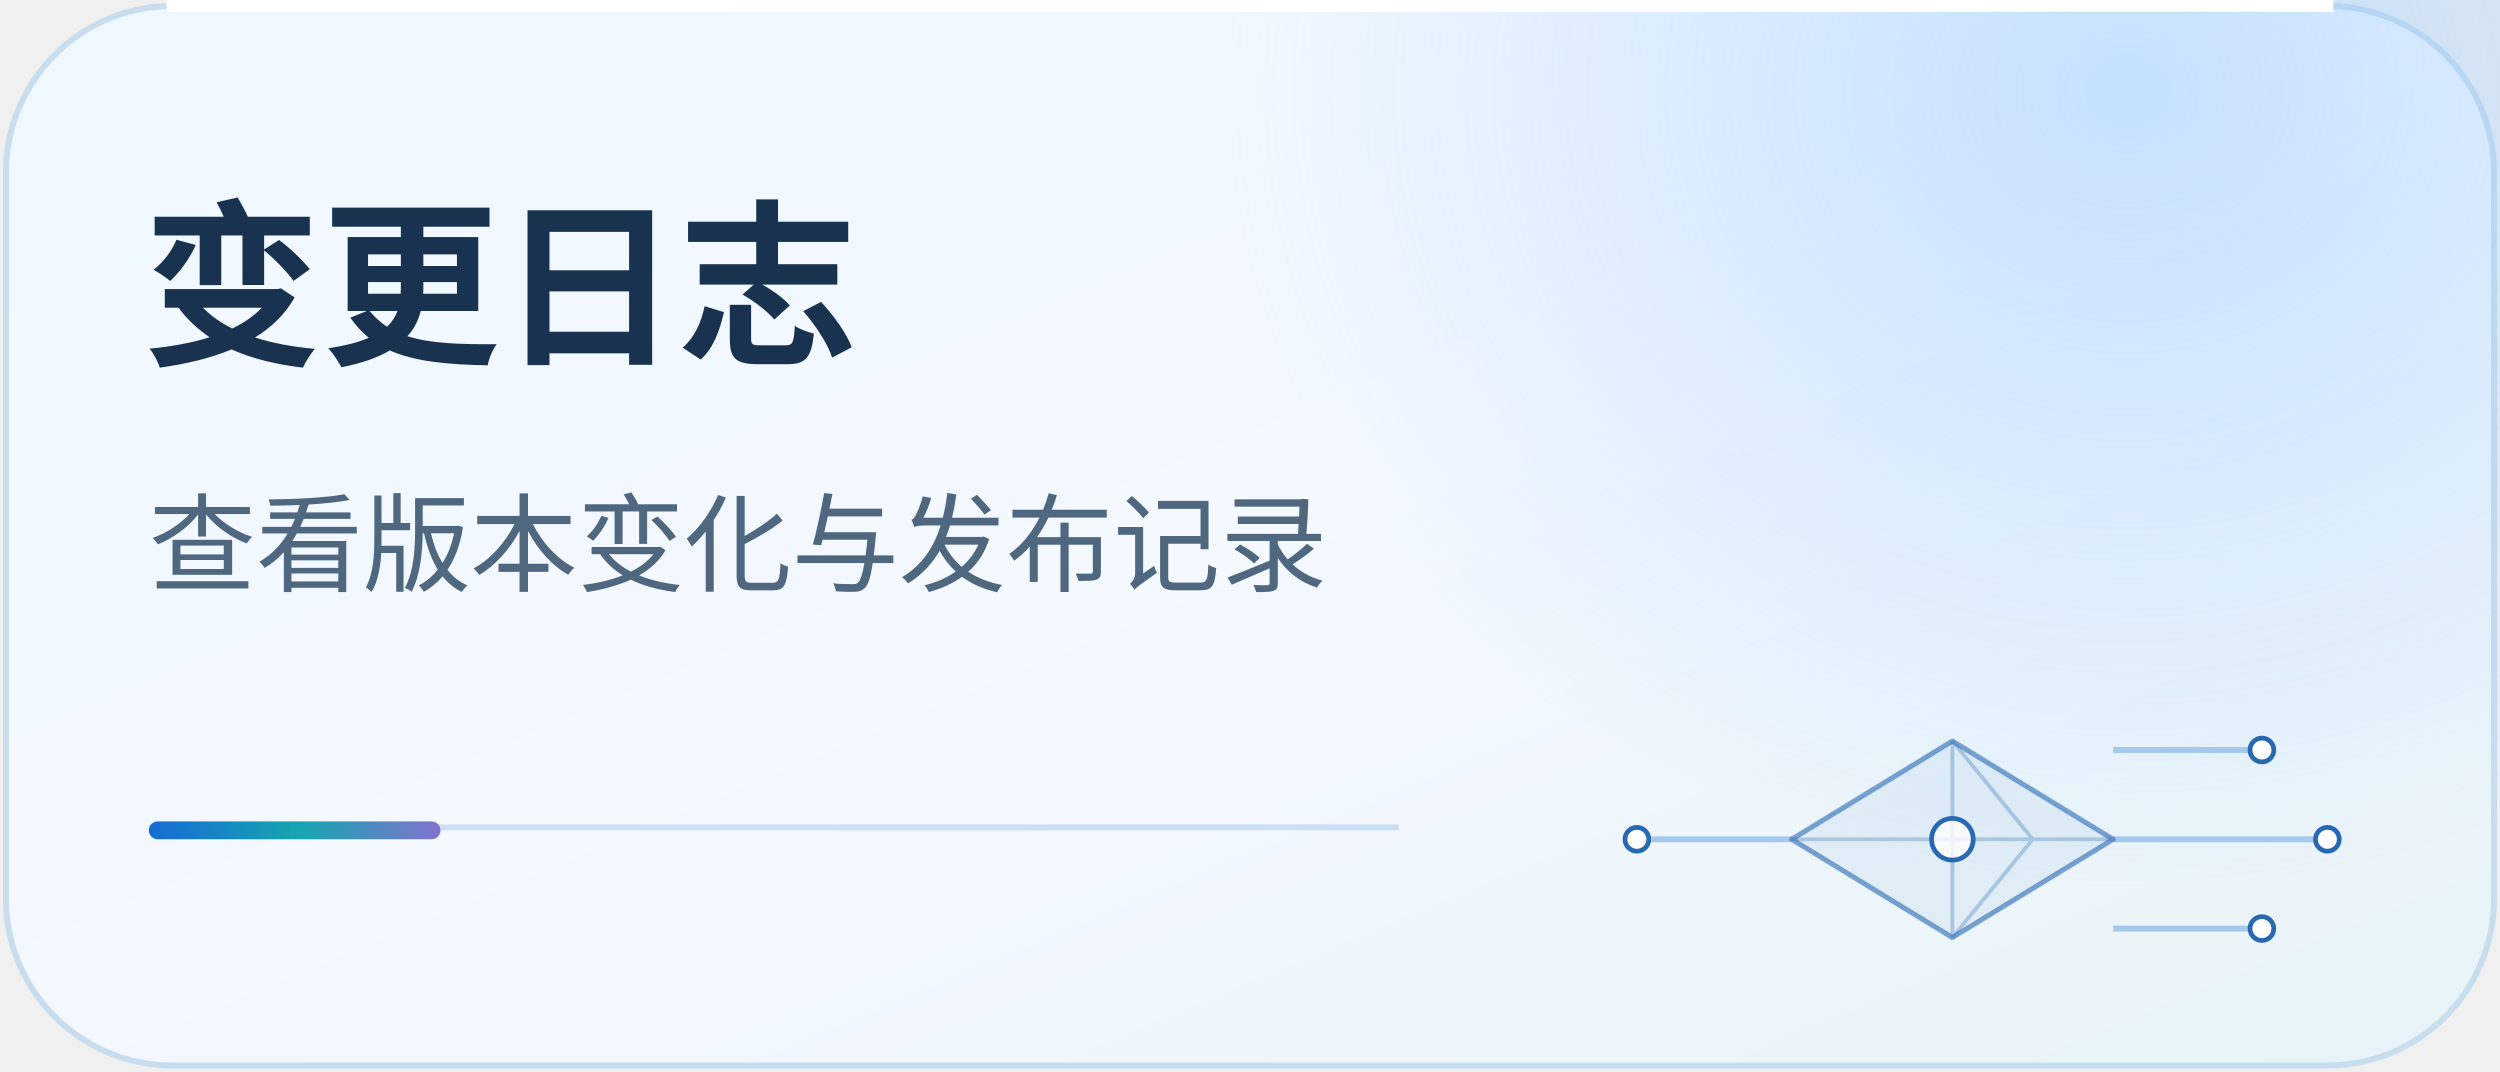
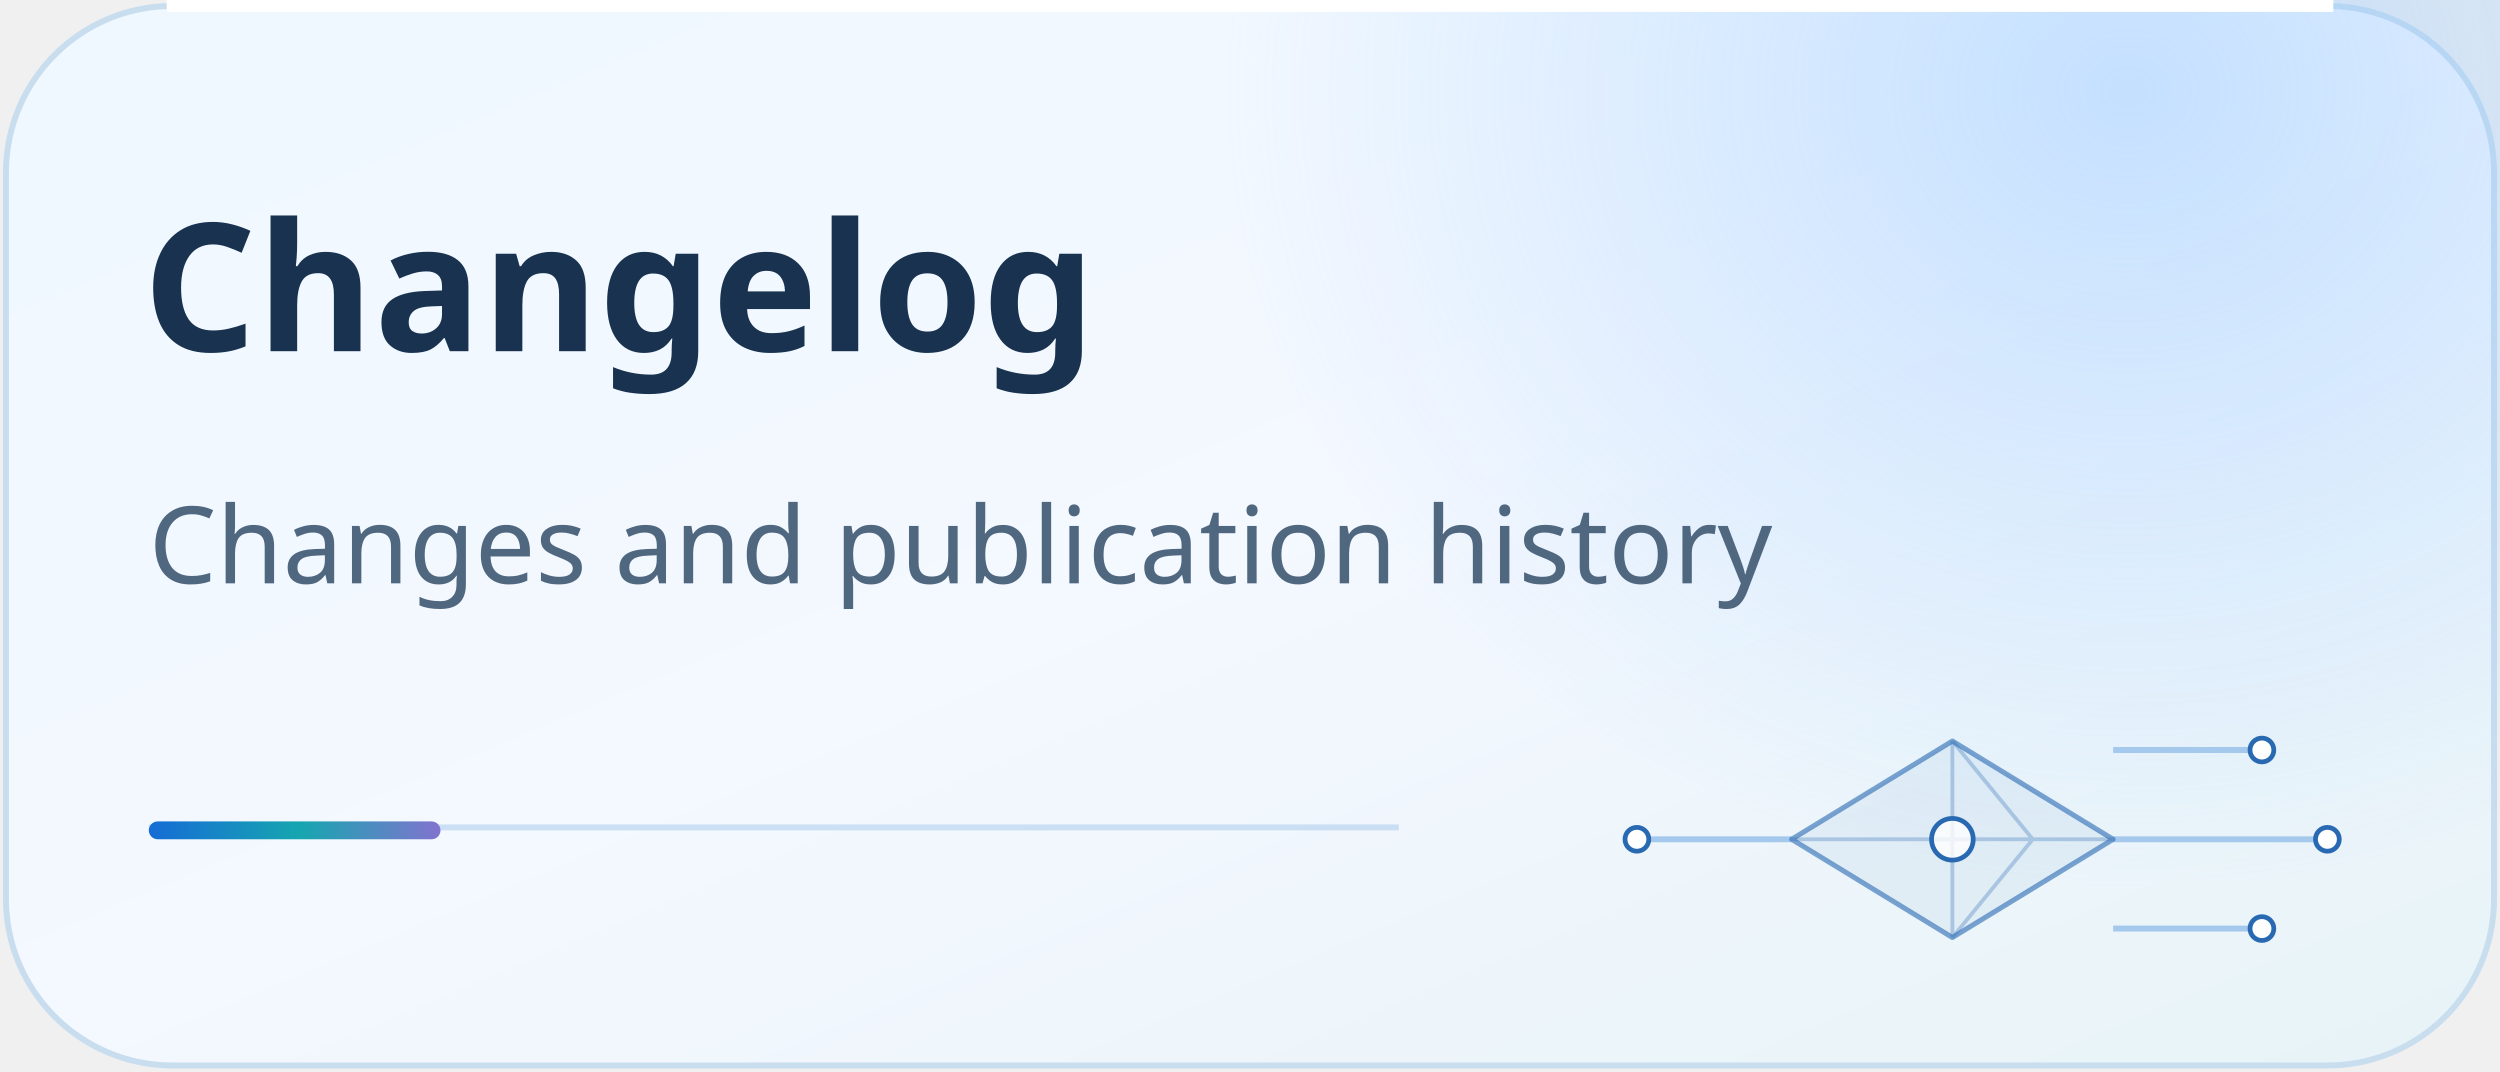
<svg xmlns="http://www.w3.org/2000/svg" width="420" height="180" viewBox="0 0 420 180" role="img" aria-labelledby="title desc">
  <defs>
    <linearGradient id="base" x1="0" y1="0" x2="1" y2="1">
      <stop stop-color="#eff8ff" />
      <stop offset=".5" stop-color="#f4f8ff" />
      <stop offset="1" stop-color="#e7f3f7" />
    </linearGradient>
    <linearGradient id="glass" x1="0" y1="0" x2=".85" y2="1">
      <stop stop-color="#ffffff" stop-opacity=".88" />
      <stop offset=".48" stop-color="#ffffff" stop-opacity=".25" />
      <stop offset="1" stop-color="#ffffff" stop-opacity=".57" />
    </linearGradient>
    <linearGradient id="ribbon" x1="0" x2="1">
      <stop stop-color="#166cd5" />
      <stop offset=".52" stop-color="#16a6b0" />
      <stop offset="1" stop-color="#8273cf" />
    </linearGradient>
    <radialGradient id="aura">
      <stop stop-color="#95c8ff" stop-opacity=".5" />
      <stop offset="1" stop-color="#95c8ff" stop-opacity="0" />
    </radialGradient>
    <filter id="shadow" x="-10%" y="-15%" width="120%" height="140%">
      <feDropShadow dx="0" dy="5" stdDeviation="7" flood-color="#51739b" flood-opacity=".09" />
    </filter>
    <marker id="arrow" viewBox="0 0 8 8" refX="7" refY="4" markerWidth="7" markerHeight="7" orient="auto-start-reverse">
      <path d="M1 1L7 4L1 7" fill="none" stroke="#6384ac" stroke-width="1.5" stroke-linecap="round" stroke-linejoin="round" />
    </marker>
  </defs>
  <g font-family="'Segoe UI','PingFang SC','Microsoft YaHei',sans-serif">
    <rect x="1" y="1" width="418" height="178" rx="28" fill="url(#base)" stroke="#c8ddee" />
    <ellipse cx="357" cy="15" rx="151.2" ry="135" fill="url(#aura)" />
    <path d="M28 1H392" stroke="#ffffff" stroke-width="2" />
-     <text x="24" y="59" font-size="30" font-weight="650" fill="#18324f">变更日志</text>
-     <text x="25" y="98" font-size="18" font-weight="400" fill="#506780">查看版本变化与发布记录</text>
+     <text x="24" y="59" font-size="30" font-weight="650" fill="#18324f">Changelog</text>
+     <text x="25" y="98" font-size="18" font-weight="400" fill="#506780">Changes and publication history</text>
    <path d="M25 139H235" stroke="#a5c9ed" stroke-opacity=".5" />
    <rect x="25" y="138" width="49" height="3" rx="1.5" fill="url(#ribbon)" />
    <g transform="translate(275 116) scale(0.5)" fill="none" stroke-linejoin="round">
      <path d="M0 50H52M160 20H210M160 50H232M160 80H210" stroke="#a5c9ed" stroke-width="2" />
      <path d="M52 50L106 17L160 50L106 83Z" fill="#2869b2" fill-opacity=".06" stroke="#2869b2" stroke-opacity=".6" stroke-width="1.7" />
      <path d="M106 17V83M52 50H160M106 17L133 50L106 83" stroke="#2869b2" stroke-opacity=".3" stroke-width="1.3" />
      <circle cx="106" cy="50" r="7" fill="#ffffff" fill-opacity=".8" stroke="#2869b2" stroke-width="1.6" />
      <g fill="#ffffff" stroke="#2869b2" stroke-width="1.6">
        <circle cx="0" cy="50" r="4" />
        <circle cx="210" cy="20" r="4" />
        <circle cx="232" cy="50" r="4" />
        <circle cx="210" cy="80" r="4" />
      </g>
    </g>
  </g>
</svg>
